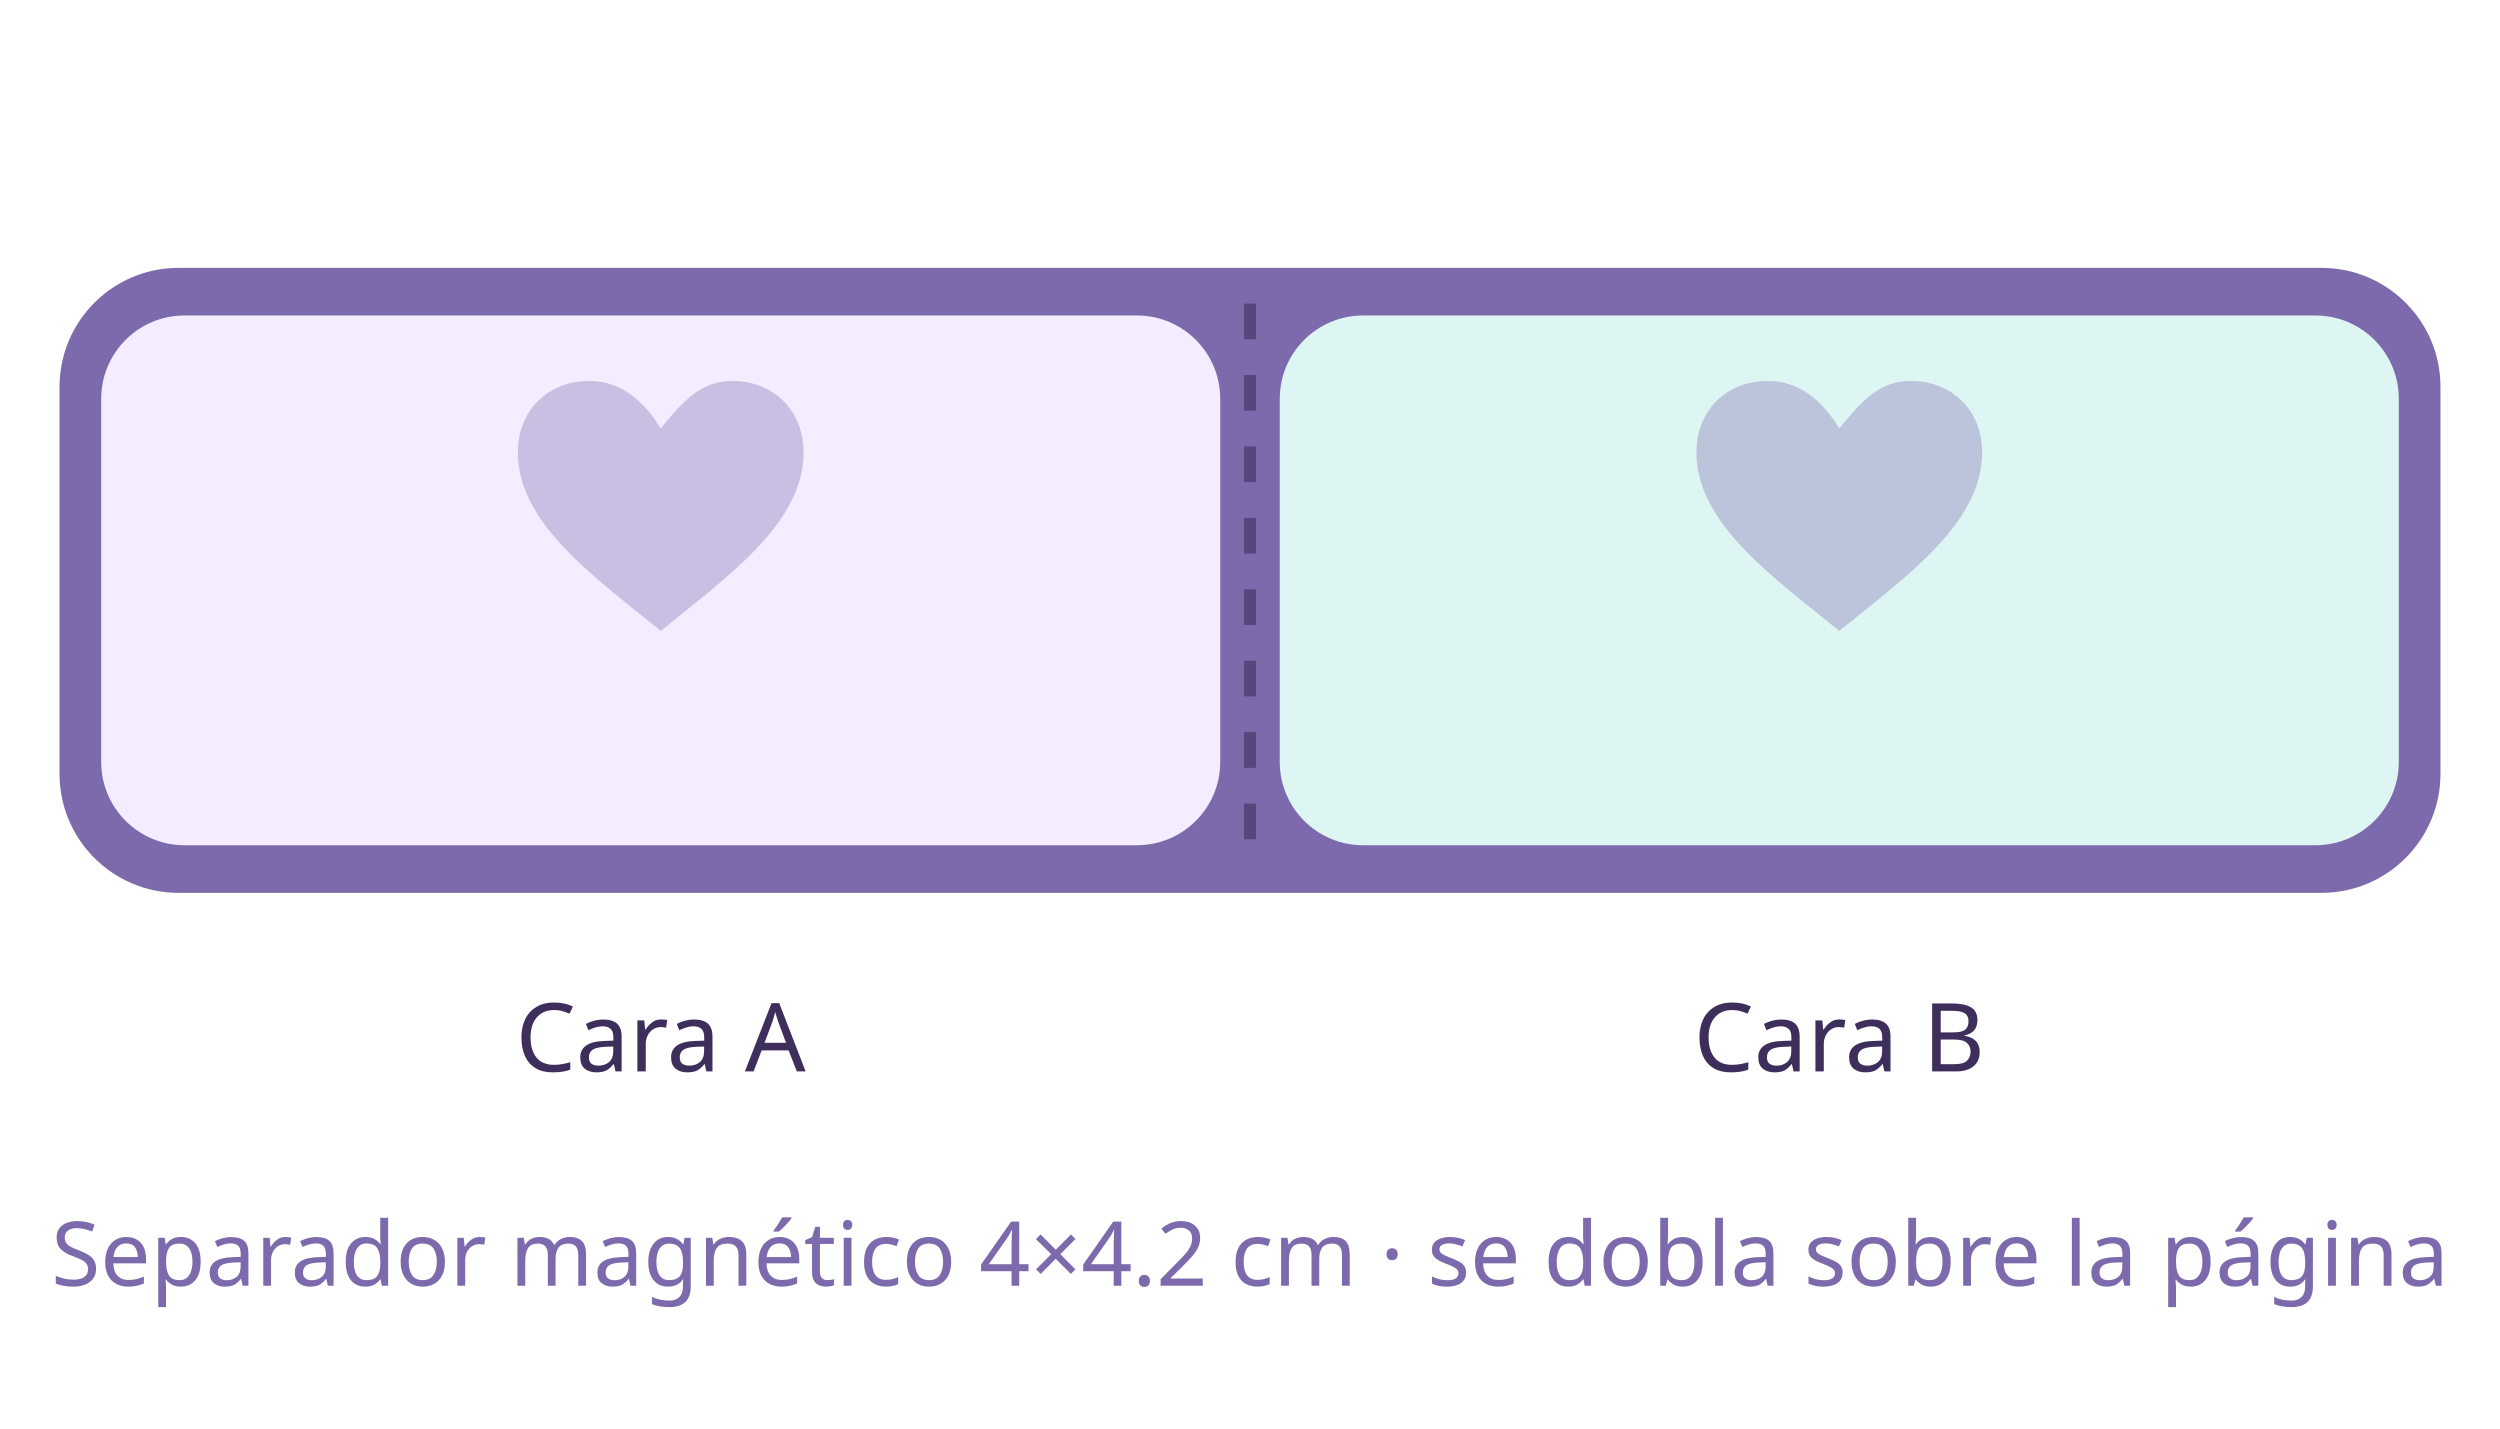
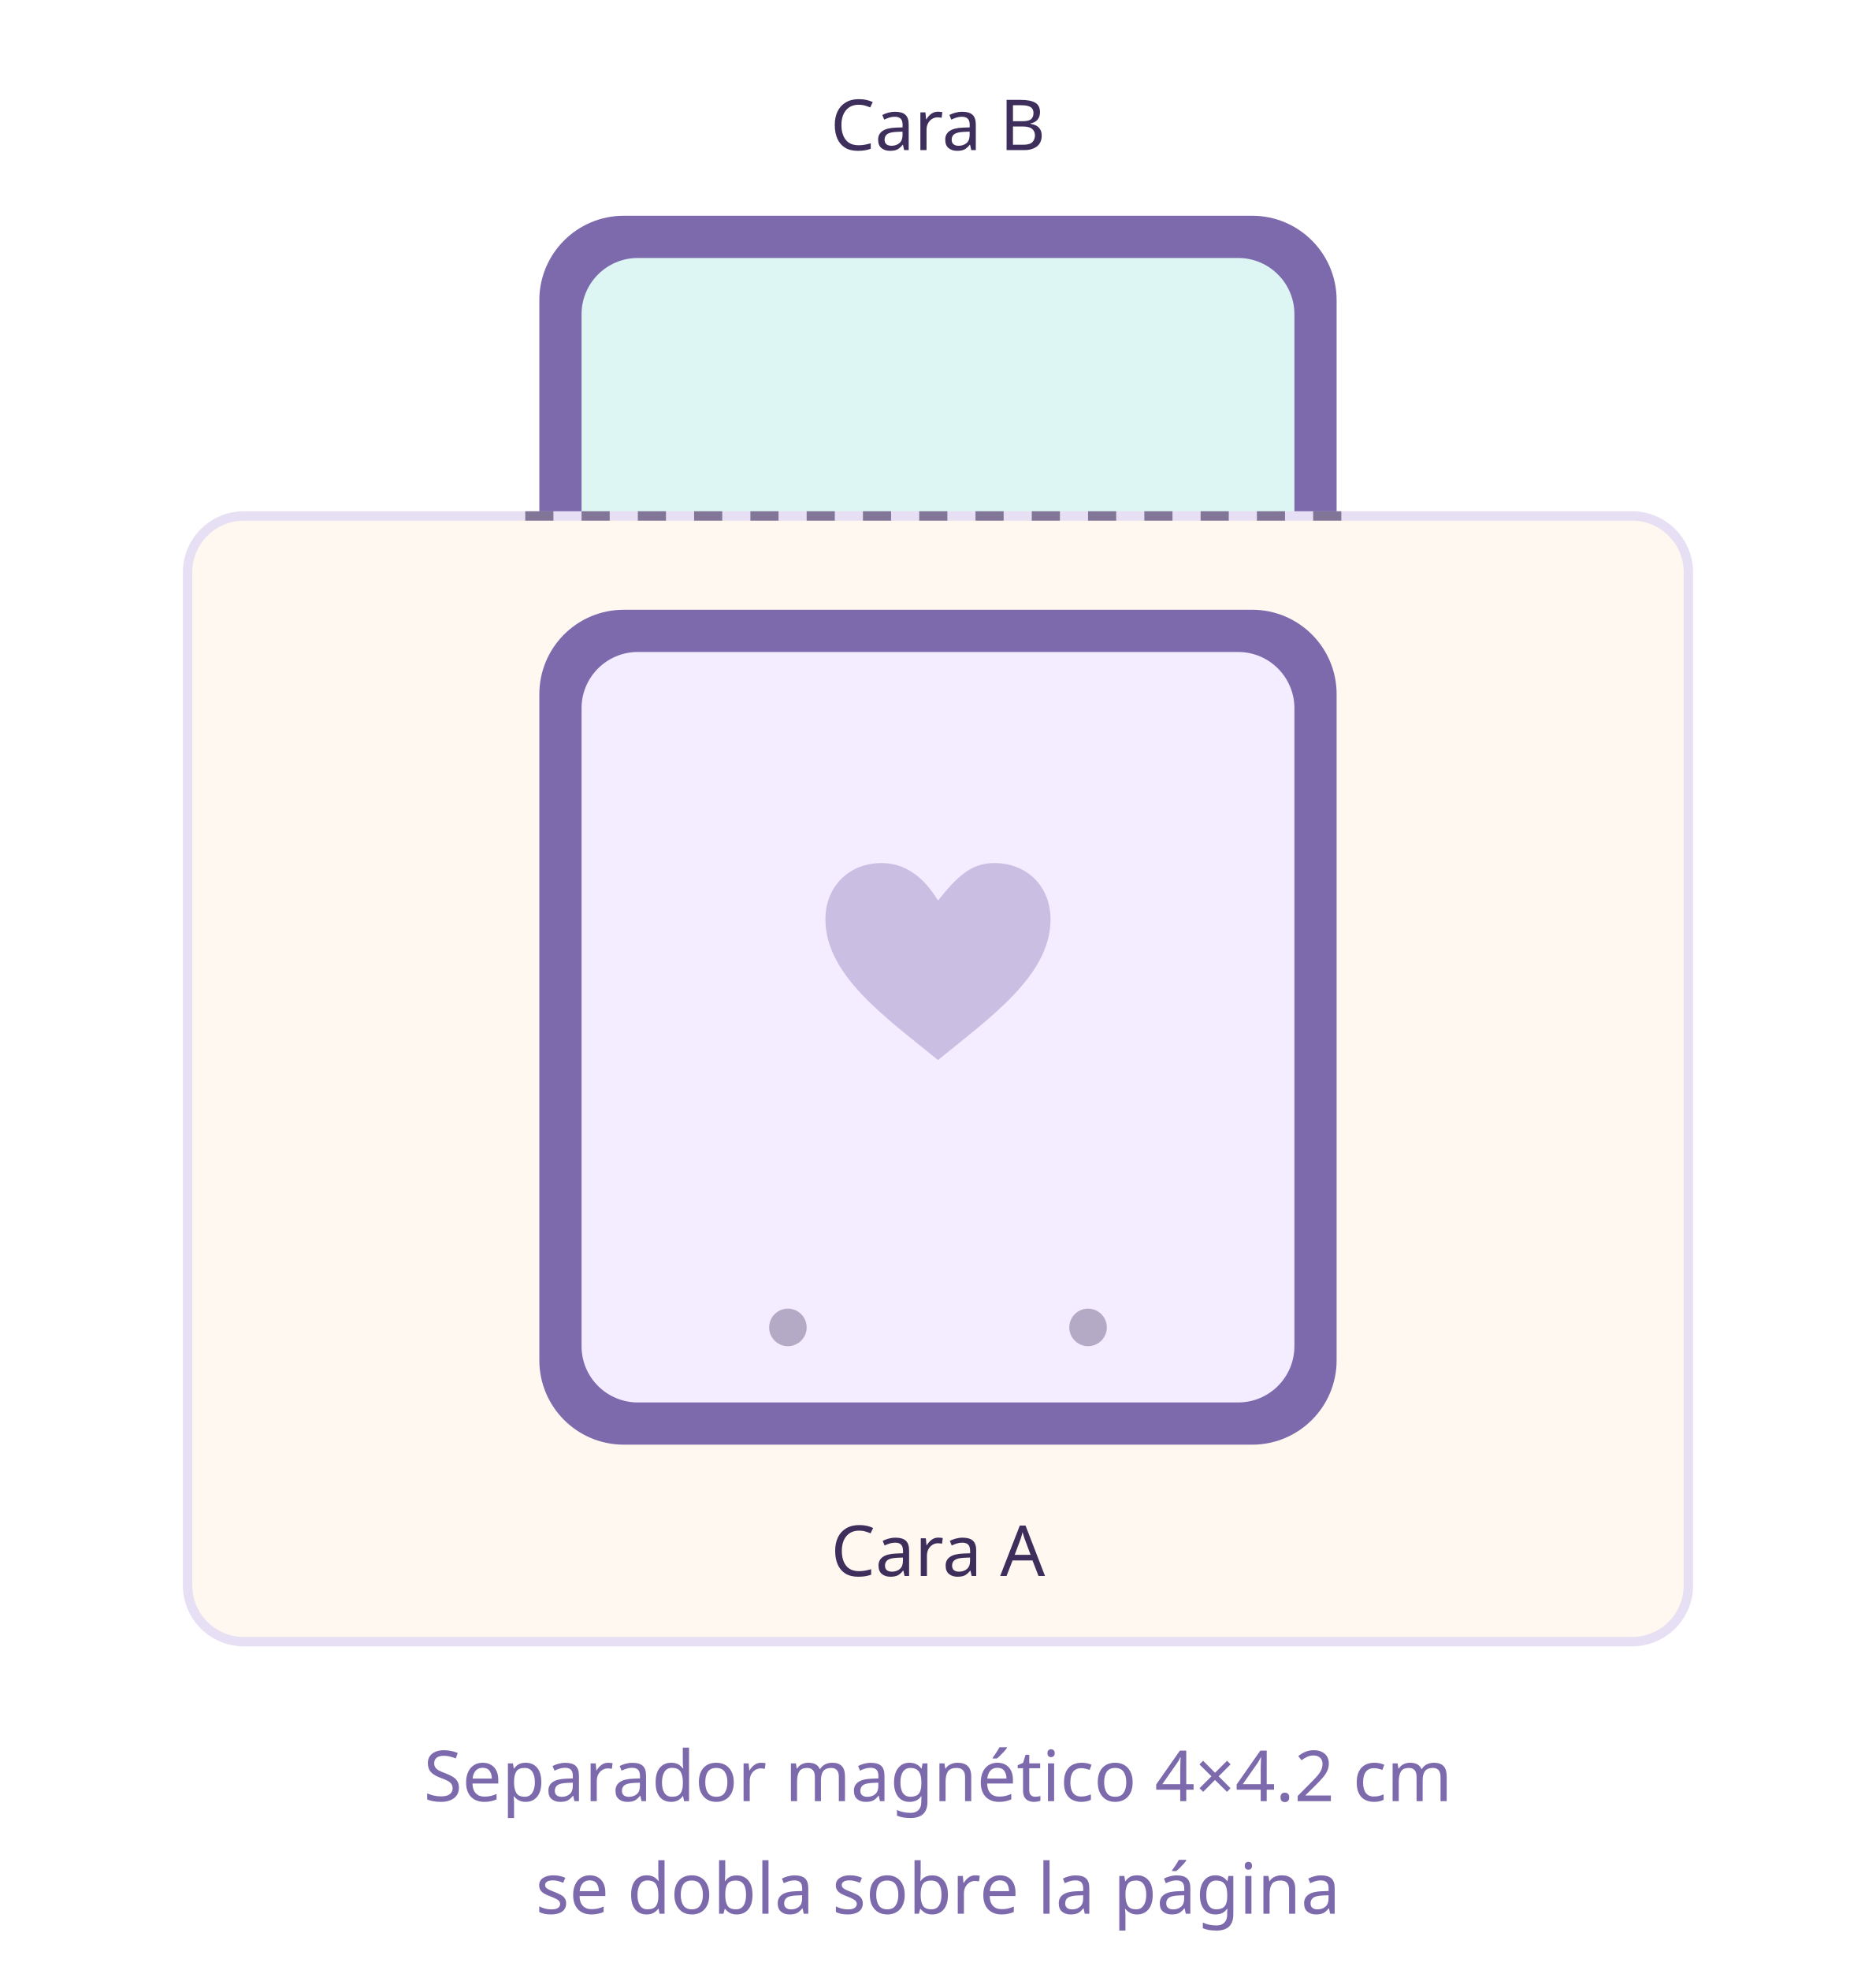
- <svg xmlns="http://www.w3.org/2000/svg" width="420" height="240" viewBox="0 0 420 240" fill="none">
-   <rect x="10" y="45" width="400" height="105" rx="20" fill="#7C6AAD" />
-   <rect x="17" y="53" width="188" height="89" rx="14" fill="#F4ECFF" />
-   <rect x="215" y="53" width="188" height="89" rx="14" fill="#DDF5F3" />
-   <line x1="210" y1="51" x2="210" y2="144" stroke="#3D2E5C" stroke-width="2" stroke-dasharray="6 6" opacity="0.6" />
-   <g fill="#7C6AAD" opacity="0.35">
-     <path d="M111 106c-11-9-24-18-24-30 0-7 5-12 12-12 5 0 9 3 12 8 4-5 7-8 12-8 7 0 12 5 12 12 0 12-13 21-24 30z" />
-     <path d="M309 106c-11-9-24-18-24-30 0-7 5-12 12-12 5 0 9 3 12 8 4-5 7-8 12-8 7 0 12 5 12 12 0 12-13 21-24 30z" />
+ <svg xmlns="http://www.w3.org/2000/svg" width="400" height="420" viewBox="0 0 400 420" fill="none">
+   <text x="200" y="32" text-anchor="middle" font-family="Fredoka, sans-serif" font-size="15" fill="#3D2E5C">Cara B</text>
+   <rect x="115" y="46" width="170" height="178" rx="18" fill="#7C6AAD" />
+   <rect x="124" y="55" width="152" height="120" rx="12" fill="#DDF5F3" />
+   <rect x="40" y="110" width="320" height="240" rx="12" fill="#FFF8F0" stroke="#E7DFF3" stroke-width="2" />
+   <line x1="112" y1="110" x2="288" y2="110" stroke="#3D2E5C" stroke-width="2" stroke-dasharray="6 6" opacity="0.6" />
+   <rect x="115" y="130" width="170" height="178" rx="18" fill="#7C6AAD" />
+   <rect x="124" y="139" width="152" height="160" rx="12" fill="#F4ECFF" />
+   <g fill="#7C6AAD" opacity="0.35" transform="translate(200 205)">
+     <path d="M0 21c-11-9-24-18-24-30 0-7 5-12 12-12 5 0 9 3 12 8 4-5 7-8 12-8 7 0 12 5 12 12 0 12-13 21-24 30z" />
  </g>
-   <text x="111" y="180" text-anchor="middle" font-family="Fredoka, sans-serif" font-size="16" fill="#3D2E5C">Cara A</text>
-   <text x="309" y="180" text-anchor="middle" font-family="Fredoka, sans-serif" font-size="16" fill="#3D2E5C">Cara B</text>
-   <text x="210" y="216" text-anchor="middle" font-family="Fredoka, sans-serif" font-size="15" fill="#7C6AAD">Separador magnético 4×4.2 cm · se dobla sobre la página</text>
+   <circle cx="168" cy="283" r="4" fill="#3D2E5C" opacity="0.35" />
+   <circle cx="232" cy="283" r="4" fill="#3D2E5C" opacity="0.35" />
+   <text x="200" y="336" text-anchor="middle" font-family="Fredoka, sans-serif" font-size="15" fill="#3D2E5C">Cara A</text>
+   <text x="200" y="384" text-anchor="middle" font-family="Fredoka, sans-serif" font-size="15" fill="#7C6AAD">Separador magnético 4×4.2 cm</text>
+   <text x="200" y="408" text-anchor="middle" font-family="Fredoka, sans-serif" font-size="15" fill="#7C6AAD">se dobla sobre la página</text>
</svg>
